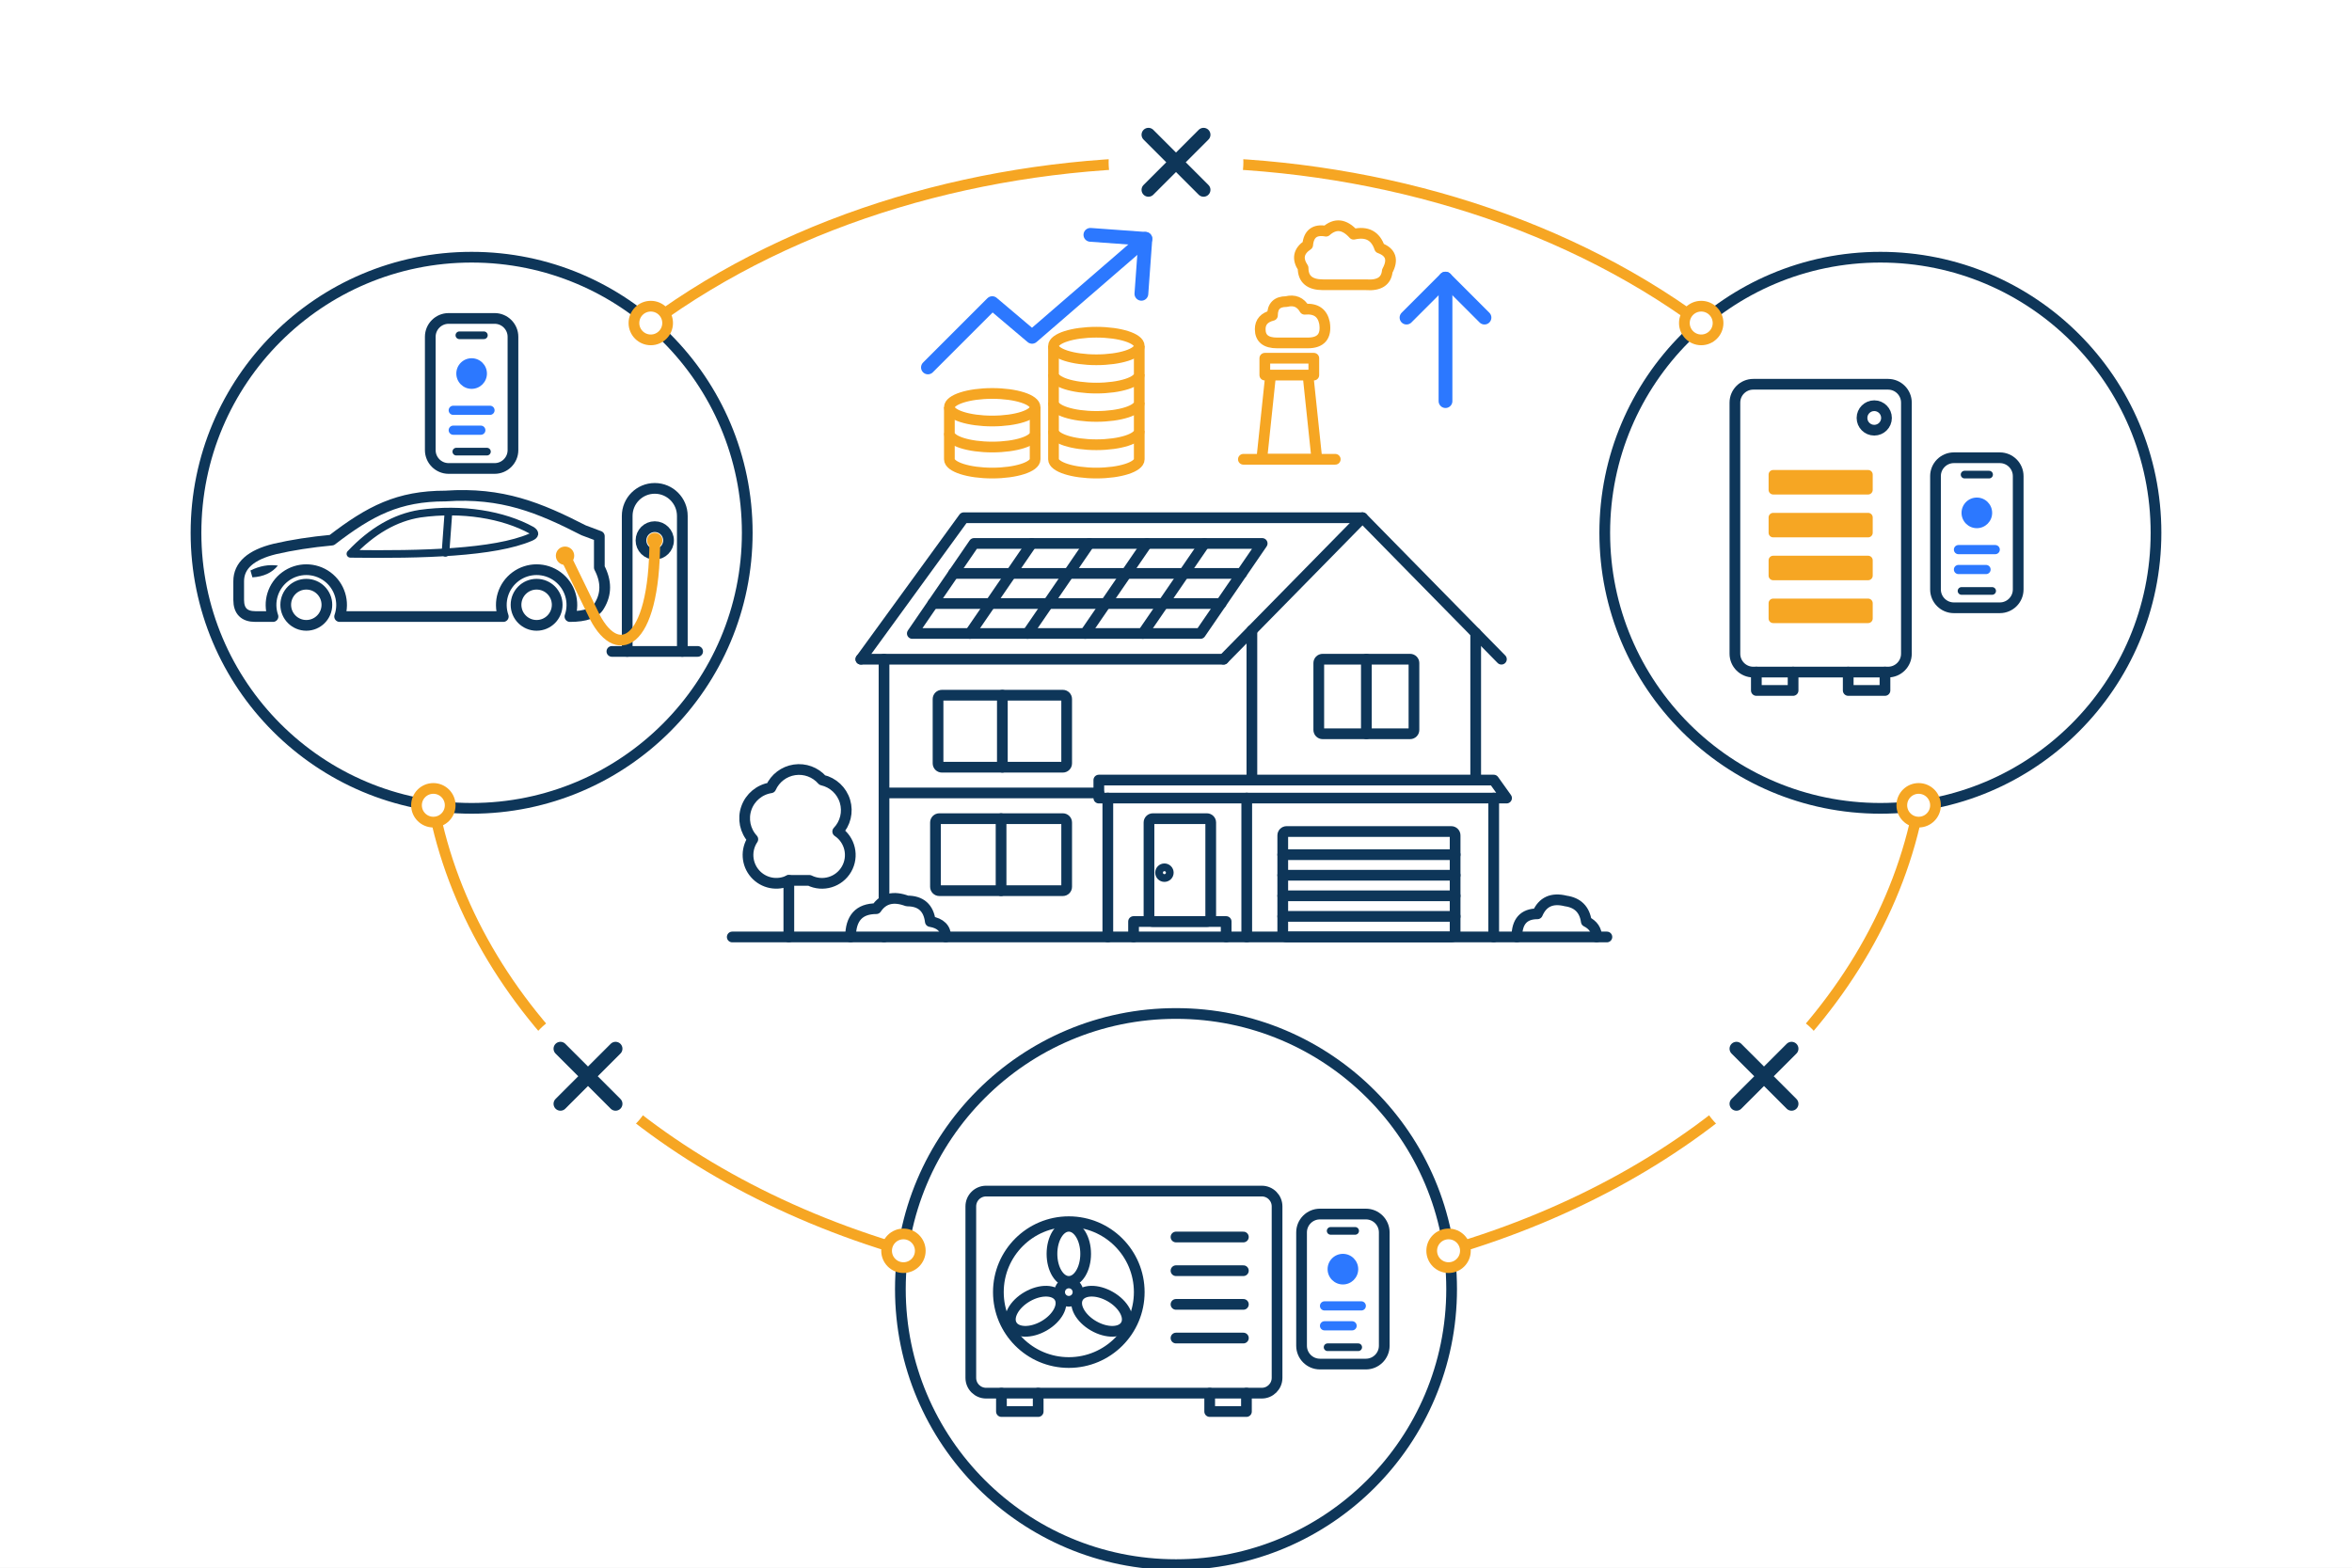
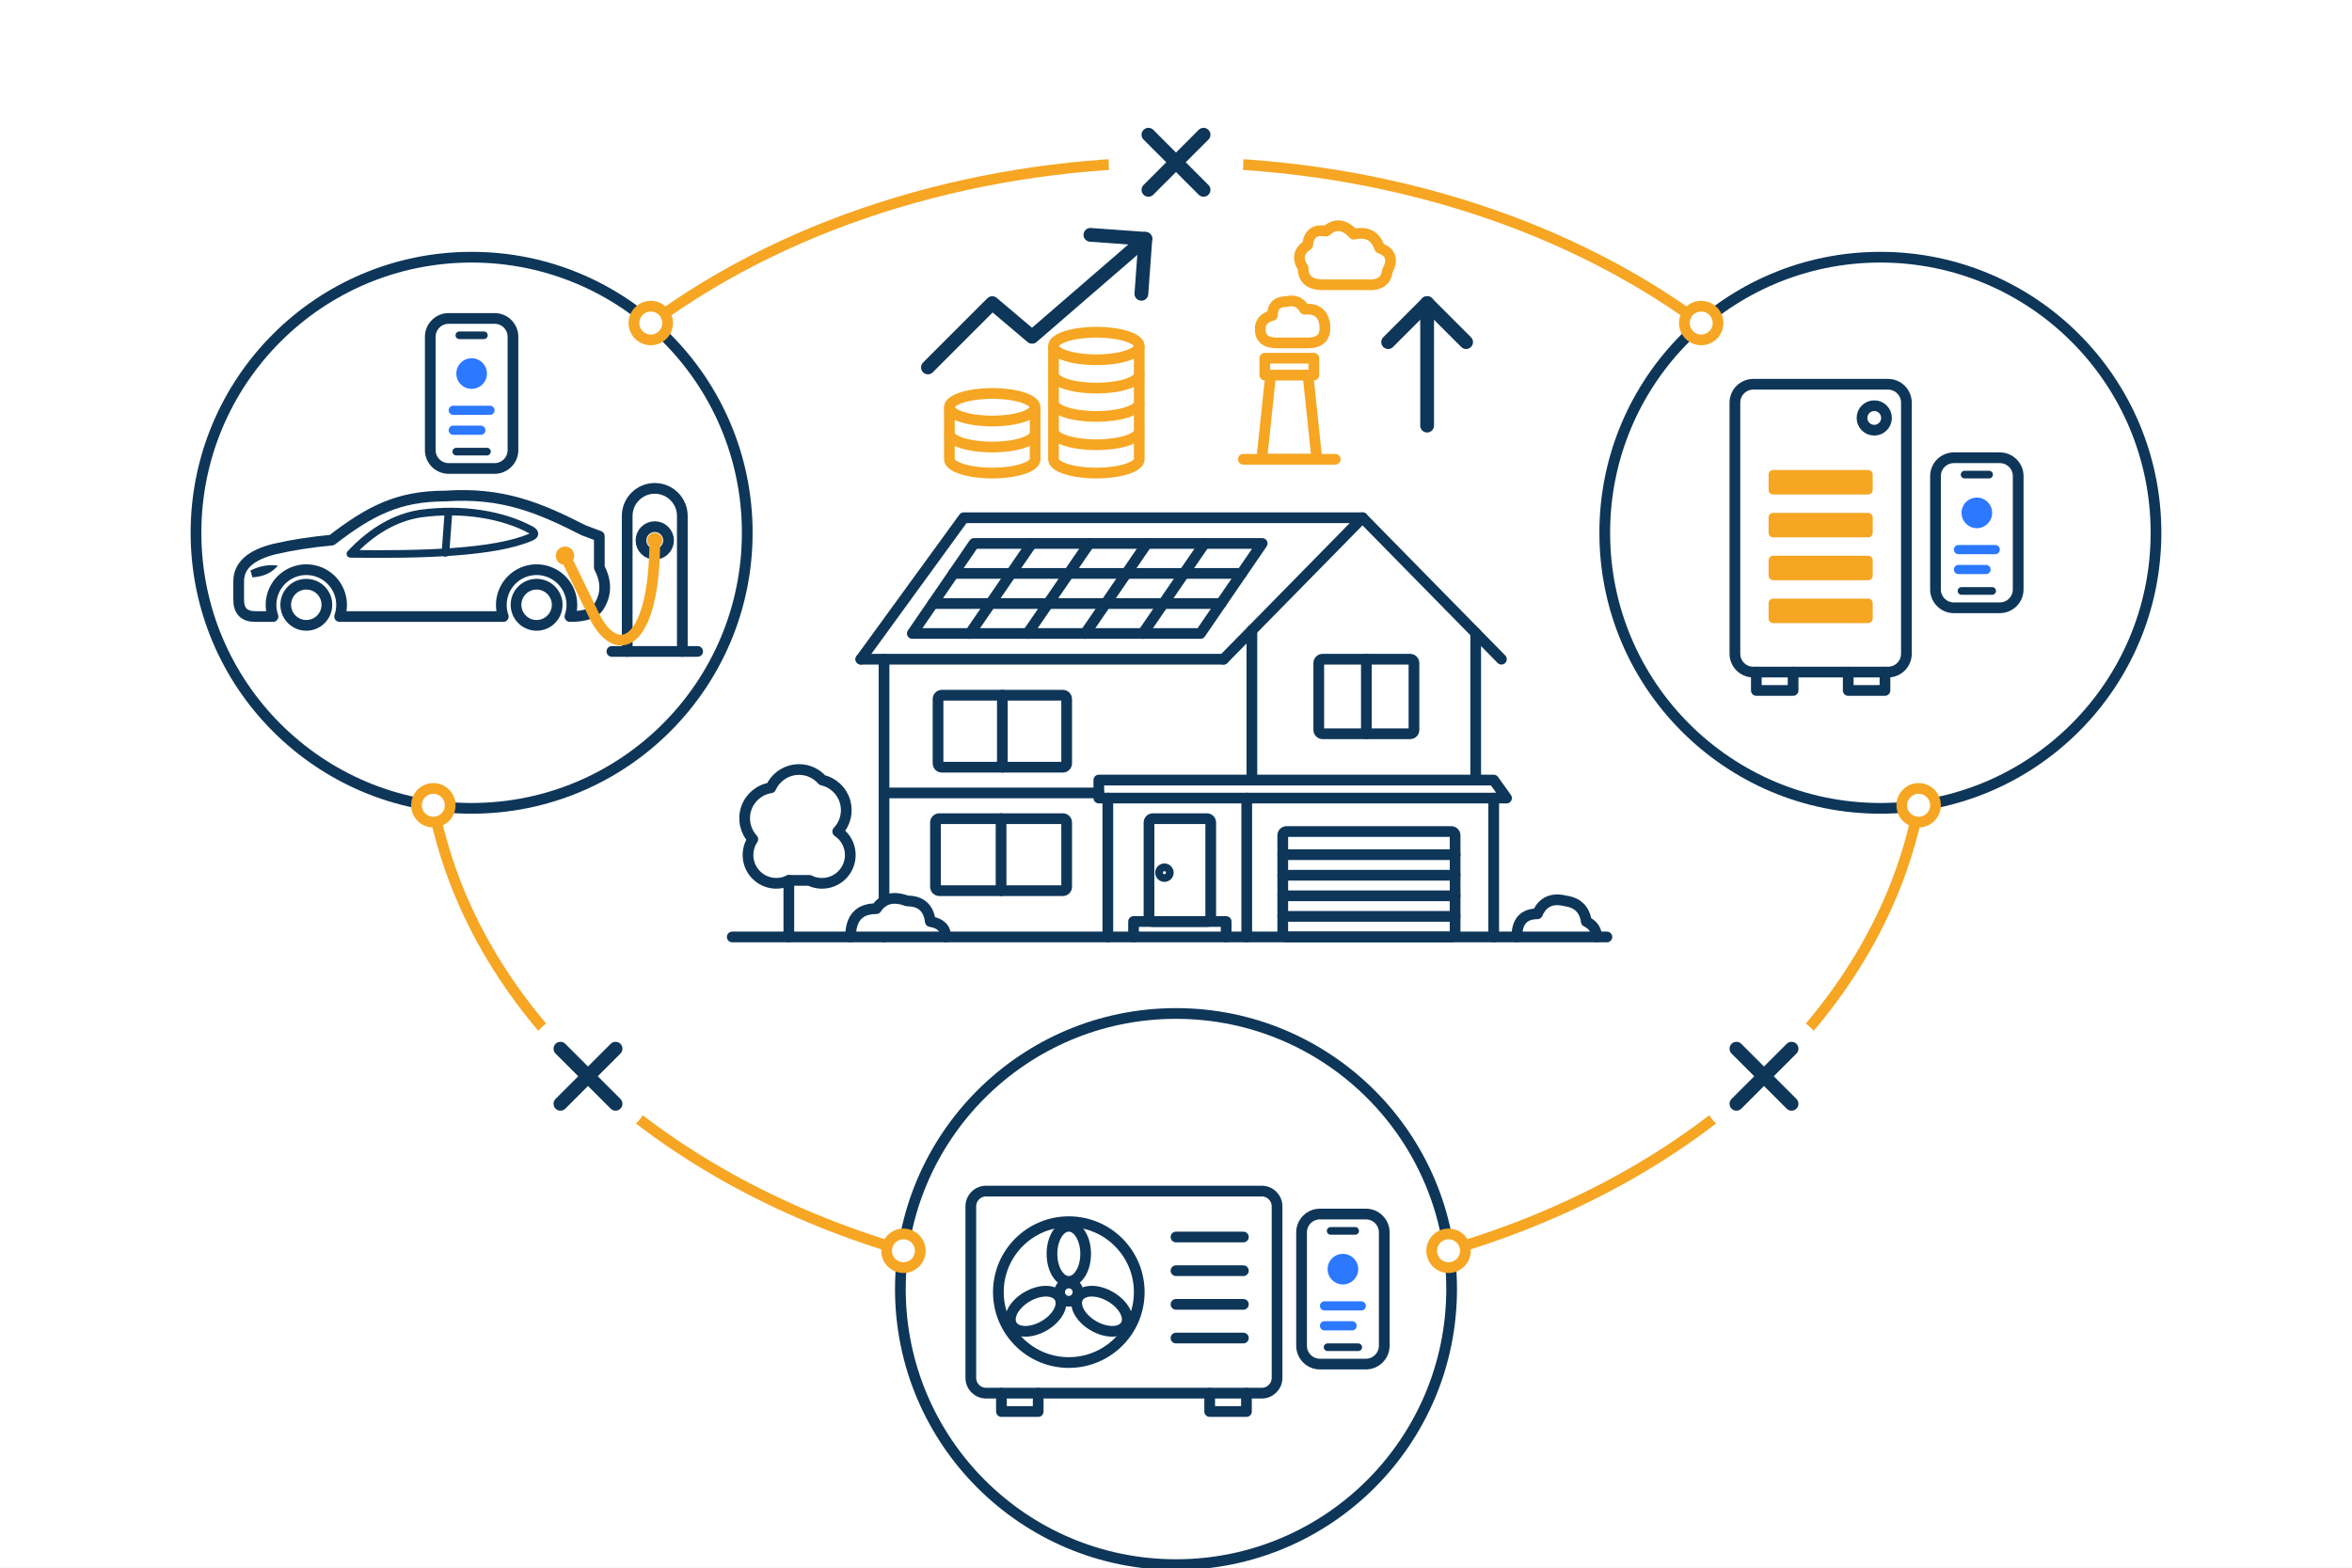
<svg xmlns="http://www.w3.org/2000/svg" width="1536" height="1024" viewBox="0 0 1536 1024">
  <defs>
    <path id="rise-arrowhead" d="M-25.456,25.456 L0,0 L25.456,25.456" />
  </defs>
  <rect width="1536" height="1024" fill="#FFFFFF" />
  <path d="M1111.1,211.3 A490,368 0 0,0 424.9,211.3" fill="none" stroke="#F6A623" stroke-width="7" stroke-linecap="round" />
  <path d="M283.0,526.5 A490,368 0 0,0 589.6,816.7" fill="none" stroke="#F6A623" stroke-width="7" stroke-linecap="round" />
  <path d="M946.4,816.7 A490,368 0 0,0 1253.0,526.5" fill="none" stroke="#F6A623" stroke-width="7" stroke-linecap="round" />
  <circle cx="768" cy="106" r="44" fill="#FFFFFF" />
  <path d="M750,88 L786,124 M786,88 L750,124" fill="none" stroke="#0E3659" stroke-width="9" stroke-linecap="round" />
  <circle cx="384" cy="703" r="44" fill="#FFFFFF" />
  <path d="M366,685 L402,721 M402,685 L366,721" fill="none" stroke="#0E3659" stroke-width="9" stroke-linecap="round" />
  <circle cx="1152" cy="703" r="44" fill="#FFFFFF" />
  <path d="M1134,685 L1170,721 M1170,685 L1134,721" fill="none" stroke="#0E3659" stroke-width="9" stroke-linecap="round" />
  <circle cx="308" cy="348" r="180" fill="#FFFFFF" stroke="#0E3659" stroke-width="7" />
  <circle cx="1228" cy="348" r="180" fill="#FFFFFF" stroke="#0E3659" stroke-width="7" />
  <circle cx="768" cy="842" r="180" fill="#FFFFFF" stroke="#0E3659" stroke-width="7" />
  <circle cx="1111" cy="211" r="11" fill="#FFFFFF" stroke="#F6A623" stroke-width="7" />
  <circle cx="425" cy="211" r="11" fill="#FFFFFF" stroke="#F6A623" stroke-width="7" />
  <circle cx="283" cy="526" r="11" fill="#FFFFFF" stroke="#F6A623" stroke-width="7" />
  <circle cx="590" cy="817" r="11" fill="#FFFFFF" stroke="#F6A623" stroke-width="7" />
  <circle cx="946" cy="817" r="11" fill="#FFFFFF" stroke="#F6A623" stroke-width="7" />
  <circle cx="1253" cy="526" r="11" fill="#FFFFFF" stroke="#F6A623" stroke-width="7" />
  <g transform="translate(308,348)">
    <g transform="translate(-163,-40) scale(0.64)" fill="#FFFFFF" stroke="#0E3659" stroke-width="10.938" stroke-linecap="round" stroke-linejoin="round">
      <path d="M52,148 L34,148 Q17,148 17,131 L17,112 Q17,88 54,79 Q80,73 112,70 C151,40 180,25 228,25 C286,21 324,37 369,60 L385,66 L385,98 Q396,119 385,137 Q379,148 355,148 A36,36 0 1,0 287,148 L120,148 A36,36 0 1,0 52,148 Z" />
      <path d="M131,84 Q164,49 202,43 C245,37 287,44 316,60 Q322,64 315,67 C278,83 204,85 131,84 Z" stroke-width="7.812" />
      <path d="M231,42 L228,83" fill="none" stroke-width="7.812" />
      <circle cx="86" cy="136" r="21" />
      <circle cx="321" cy="136" r="21" />
      <path d="M29,101 Q43,94 57,96 Q48,107 31,108 Z" fill="#0E3659" stroke="none" />
    </g>
    <g fill="none" stroke="#0E3659" stroke-width="7" stroke-linecap="round" stroke-linejoin="round">
      <path d="M101.6,77.5 L101.6,-11.0 A18.0,18.0 0 0,1 137.6,-11.0 L137.6,77.5" />
      <path d="M91.6,77.5 L147.6,77.5" />
      <circle cx="119.6" cy="5.0" r="9" />
    </g>
    <path d="M119.6,5.0 C119.6,75.0 94,85 79,52 L61,15" fill="none" stroke="#F6A623" stroke-width="7" stroke-linecap="round" />
    <circle cx="119.6" cy="5.0" r="5" fill="#F6A623" />
    <circle cx="61" cy="15" r="6" fill="#F6A623" />
    <g transform="translate(-27.0,-140.0)">
      <rect x="0" y="0" width="54" height="98" rx="12" fill="none" stroke="#0E3659" stroke-width="7" stroke-linecap="round" stroke-linejoin="round" />
      <path d="M19,11 L35,11 M17,87 L37,87" fill="none" stroke="#0E3659" stroke-width="5" stroke-linecap="round" stroke-linejoin="round" />
      <circle cx="27" cy="36" r="10" fill="#2C78FF" />
      <path d="M15,60 L39,60 M15,73 L33,73" stroke="#2C78FF" stroke-width="6" stroke-linecap="round" />
    </g>
  </g>
  <g transform="translate(768,842)">
    <g fill="none" stroke="#0E3659" stroke-width="7" stroke-linecap="round" stroke-linejoin="round">
      <rect x="-134" y="-64" width="200" height="132" rx="10" />
      <circle cx="-70" cy="2" r="46" />
      <circle cx="-70" cy="2" r="6" />
      <ellipse cx="-70" cy="-23" rx="11" ry="18" transform="rotate(0,-70,2)" />
      <ellipse cx="-70" cy="-23" rx="11" ry="18" transform="rotate(120,-70,2)" />
      <ellipse cx="-70" cy="-23" rx="11" ry="18" transform="rotate(240,-70,2)" />
      <path d="M0,-34 L44,-34" />
      <path d="M0,-12 L44,-12" />
      <path d="M0,10 L44,10" />
      <path d="M0,32 L44,32" />
      <path d="M-114,68 L-114,80 L-90,80 L-90,68 M22,68 L22,80 L46,80 L46,68" />
    </g>
    <g transform="translate(82.0,-49.0)">
      <rect x="0" y="0" width="54" height="98" rx="12" fill="none" stroke="#0E3659" stroke-width="7" stroke-linecap="round" stroke-linejoin="round" />
      <path d="M19,11 L35,11 M17,87 L37,87" fill="none" stroke="#0E3659" stroke-width="5" stroke-linecap="round" stroke-linejoin="round" />
      <circle cx="27" cy="36" r="10" fill="#2C78FF" />
      <path d="M15,60 L39,60 M15,73 L33,73" stroke="#2C78FF" stroke-width="6" stroke-linecap="round" />
    </g>
  </g>
  <g transform="translate(1228,348)">
    <g fill="none" stroke="#0E3659" stroke-width="7" stroke-linecap="round" stroke-linejoin="round">
      <rect x="-95" y="-97" width="112" height="188" rx="12" />
      <circle cx="-4" cy="-75" r="8" />
      <path d="M-81,91 L-81,103 L-57,103 L-57,91 M-21,91 L-21,103 L3,103 L3,91" />
    </g>
    <rect x="-73" y="-41" width="68" height="16" rx="3" fill="#F6A623" />
    <rect x="-73" y="-13" width="68" height="16" rx="3" fill="#F6A623" />
    <rect x="-73" y="15" width="68" height="16" rx="3" fill="#F6A623" />
    <rect x="-73" y="43" width="68" height="16" rx="3" fill="#F6A623" />
    <g transform="translate(36.0,-49.0)">
      <rect x="0" y="0" width="54" height="98" rx="12" fill="none" stroke="#0E3659" stroke-width="7" stroke-linecap="round" stroke-linejoin="round" />
      <path d="M19,11 L35,11 M17,87 L37,87" fill="none" stroke="#0E3659" stroke-width="5" stroke-linecap="round" stroke-linejoin="round" />
      <circle cx="27" cy="36" r="10" fill="#2C78FF" />
      <path d="M15,60 L39,60 M15,73 L33,73" stroke="#2C78FF" stroke-width="6" stroke-linecap="round" />
    </g>
  </g>
  <g transform="translate(495.0,319.7)">
    <g transform="scale(0.84)" fill="none" stroke="#0E3659" stroke-width="8.333" stroke-linecap="round" stroke-linejoin="round">
      <path d="M80,132 L160,22 L470,22" />
      <path d="M120,112 L168,42 L392,42 L344,112 Z" />
      <path d="M152.0,65.3 L376.0,65.3" />
      <path d="M136.0,88.7 L360.0,88.7" />
      <path d="M212.8,42 L164.8,112" />
      <path d="M257.6,42 L209.6,112" />
      <path d="M302.4,42 L254.4,112" />
      <path d="M347.2,42 L299.2,112" />
      <path d="M80,132 L362,132" />
      <path d="M362,132 L470,22 L578,132" />
      <path d="M384,109.6 L384,226 M558,111.6 L558,226" />
      <rect x="436" y="132" width="74" height="58" rx="3" />
      <path d="M473,132 L473,190" />
      <path d="M98,132 L98,348 M98,236 L265,236" />
      <rect x="140" y="160" width="100" height="56" rx="3" />
      <path d="M190,160 L190,216" />
      <rect x="138" y="256" width="102" height="56" rx="3" />
      <path d="M189,256 L189,312" />
      <path d="M265,240 L265,226 L572,226 L582,240 Z" />
      <path d="M272,240 L272,348 M572,240 L572,348" />
      <rect x="304" y="256" width="48" height="80" rx="3" />
      <circle cx="316" cy="298" r="3" />
      <path d="M292,348 L292,336 L364,336 L364,348" />
      <path d="M380,240 L380,348" />
      <rect x="408" y="266" width="134" height="82" rx="3" />
      <path d="M408,284 L542,284" />
      <path d="M408,300 L542,300" />
      <path d="M408,316 L542,316" />
      <path d="M408,332 L542,332" />
      <path d="M24,304 A22,22 0 0,1 -4,272 A24,24 0 0,1 10,232 A24,24 0 0,1 50,226 A24,24 0 0,1 62,266 A22,22 0 0,1 40,304 Z" fill="#FFFFFF" />
      <path d="M24,348 L24,304" />
      <path d="M72,348 Q72,326 92,326 Q100,314 116,320 Q132,320 134,336 Q146,338 146,348" fill="#FFFFFF" />
      <path d="M590,348 Q590,330 606,330 Q612,316 628,320 Q642,322 644,336 Q652,340 652,348" fill="#FFFFFF" />
      <path d="M-20,348 L660,348" />
    </g>
  </g>
  <g fill="#FFFFFF" stroke="#F6A623" stroke-width="7" stroke-linejoin="round">
    <path d="M620,266 A28,9 0 0,1 676,266 L676,300 A28,9 0 0,1 620,300 Z" />
    <path d="M620,266 A28,9 0 0,0 676,266 M620,283 A28,9 0 0,0 676,283" fill="none" />
    <path d="M688,226 A28,9 0 0,1 744,226 L744,300 A28,9 0 0,1 688,300 Z" />
    <path d="M688,226 A28,9 0 0,0 744,226 M688,244.5 A28,9 0 0,0 744,244.5 M688,263 A28,9 0 0,0 744,263 M688,281.5 A28,9 0 0,0 744,281.5" fill="none" />
  </g>
-   <g fill="none" stroke="#2C78FF" stroke-width="9" stroke-linecap="round" stroke-linejoin="round">
+   <g fill="none" stroke="#0E3659" stroke-width="9" stroke-linecap="round" stroke-linejoin="round">
    <path d="M606,240 L648,198 L674,220 L748,156" />
    <use href="#rise-arrowhead" transform="translate(748,156) rotate(49.14462)" />
  </g>
  <g fill="#FFFFFF" stroke="#F6A623" stroke-width="7" stroke-linecap="round" stroke-linejoin="round">
    <path d="M824,300 L830,243 L854,243 L860,300 Z" />
    <path d="M826,234 L858,234 L858,245 L826,245 Z" />
    <path d="M812,300 L872,300" fill="none" />
    <path d="M834,224 Q823,224 823,215 Q823,208 831,206 Q831,197 840,197 Q848,195 852,202 Q863,201 865,211 Q867,224 854,224 Z" />
    <path d="M864,186 Q851,186 851,175 Q845,166 854,160 Q855,149 866,151 Q875,143 884,153 Q897,150 901,162 Q912,166 906,177 Q905,187 892,186 Z" />
  </g>
-   <g fill="none" stroke="#2C78FF" stroke-width="9" stroke-linecap="round" stroke-linejoin="round">
-     <path d="M944,262 L944,182" />
-     <use href="#rise-arrowhead" transform="translate(944,182)" />
+   <g fill="none" stroke="#0E3659" stroke-width="9" stroke-linecap="round" stroke-linejoin="round">
+     <path d="M932,278 L932,198" />
+     <use href="#rise-arrowhead" transform="translate(932,198)" />
  </g>
</svg>
